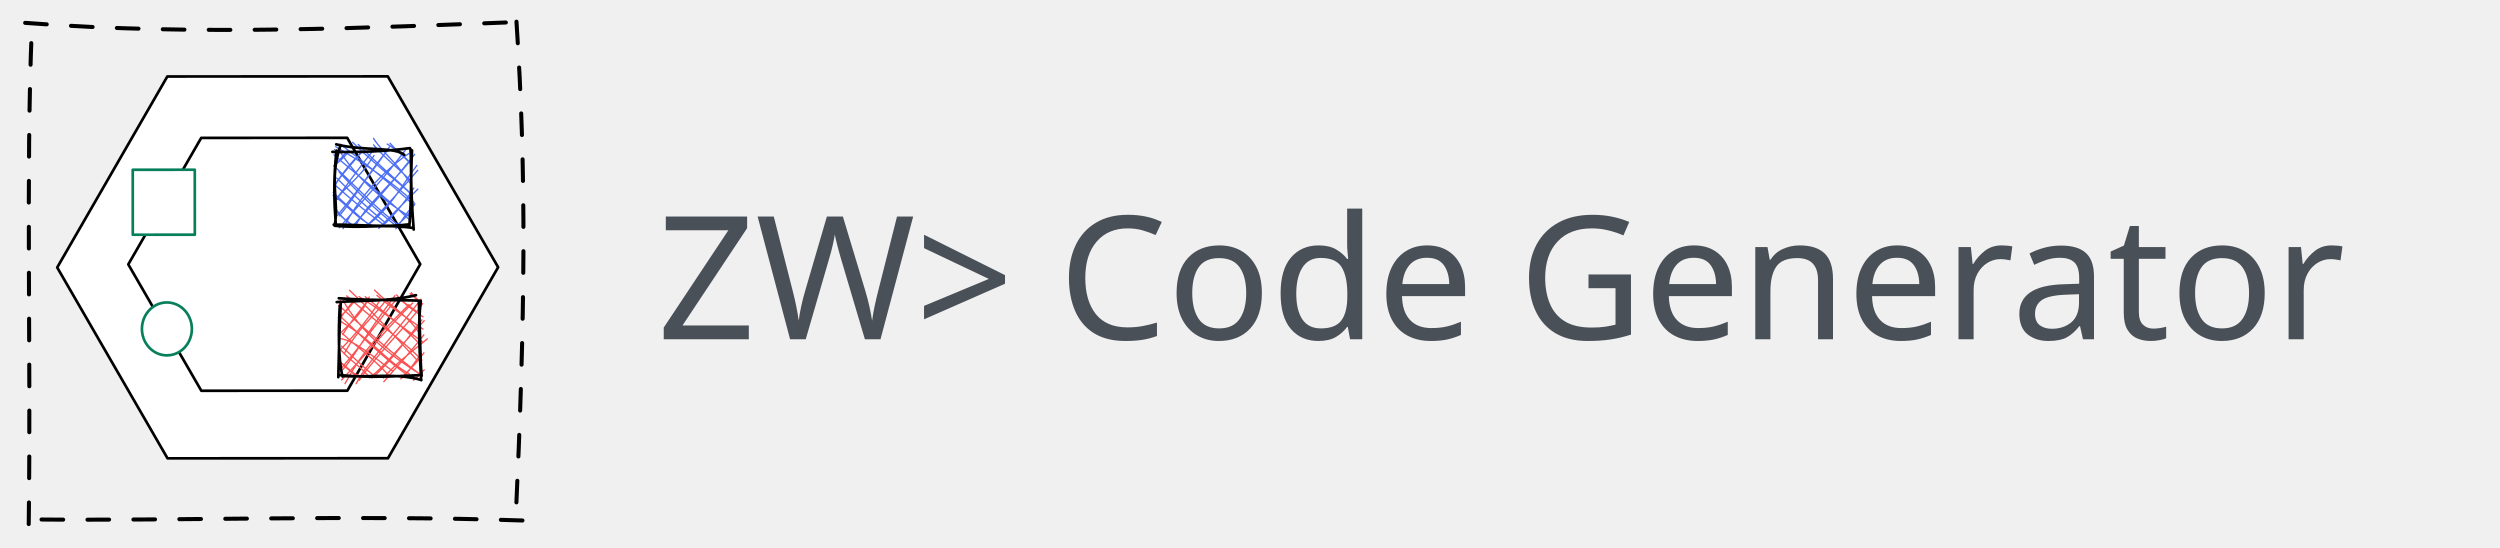
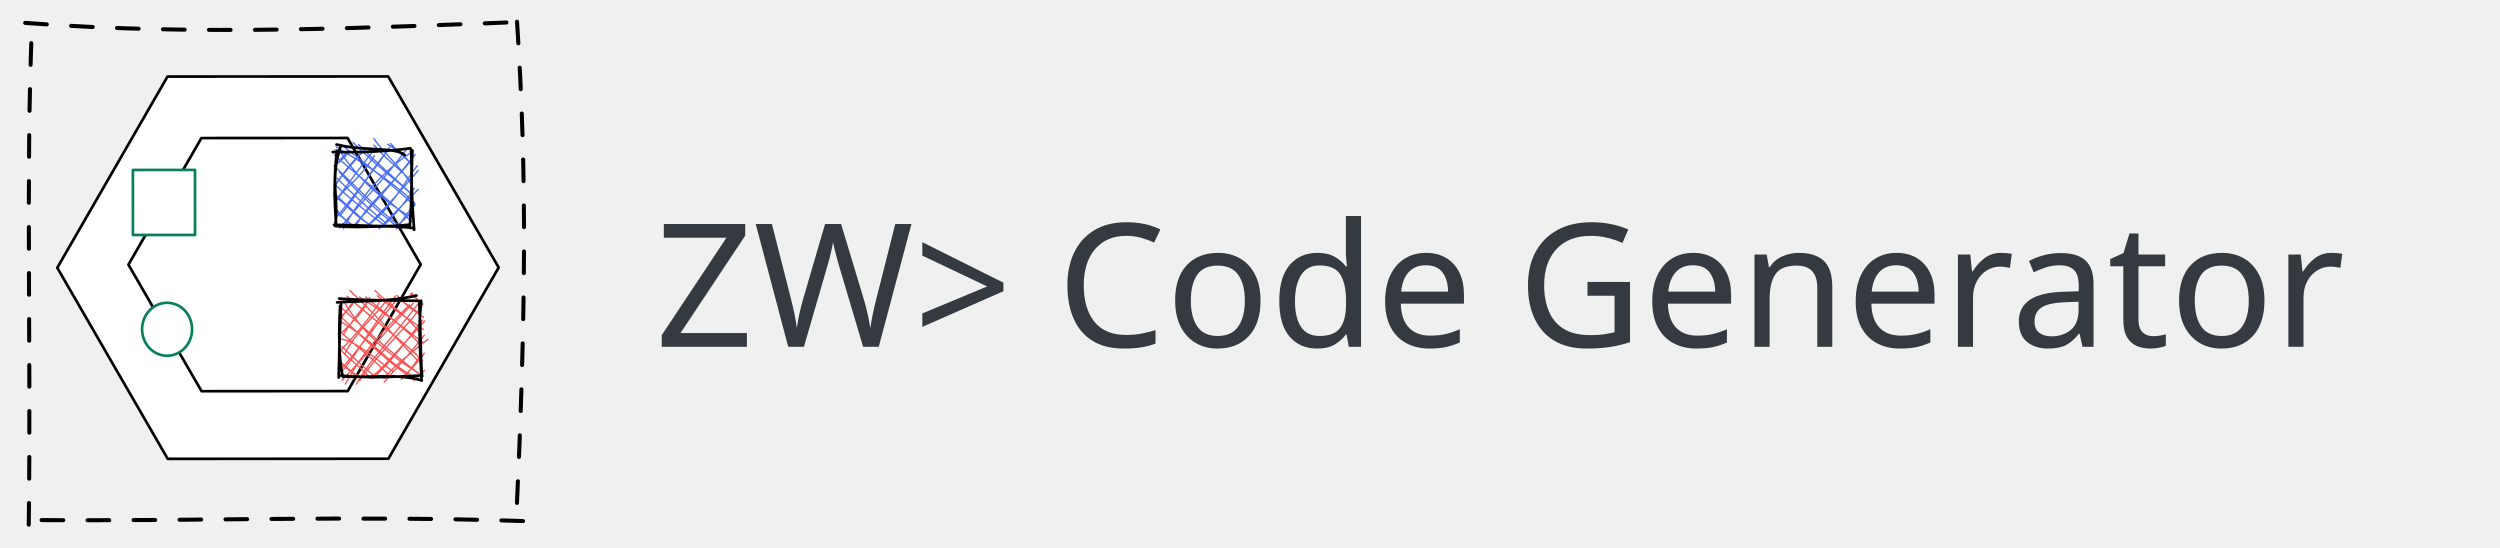
- <svg xmlns="http://www.w3.org/2000/svg" version="1.1" viewBox="0 0 925.22 202.44" width="925.22" height="202.44">
+ <svg xmlns="http://www.w3.org/2000/svg" version="1.1" viewBox="0 0 924.22 202.44" width="924.22" height="202.44">
  
-   eyJ2ZXJzaW9uIjoiMSIsImVuY29kaW5nIjoiYnN0cmluZyIsImNvbXByZXNzZWQiOnRydWUsImVuY29kZWQiOiJ4nO1aa0/bSlx1MDAxM/7Or0A5X1x1MDAxYnfvl0rv+yrXQlxilOZcdTAwMGVHR8gkm8TEiYO9XHSXqv/9XHUwMDFkpzR2QkJooepBapBcdTAwMDDv7M6OZ+Z5dmbhy97+fsbeTU3mw37G3HZd3+uF7k3mXTw+N2HkXHUwMDA1XHUwMDEzXHUwMDEwkcVzXHUwMDE0zMLuYubQ2mn04f37sVx1MDAxYo6Mnfpu1zhzL5q5fmRnPS9wusH4vWfNOPpf/P3EXHUwMDFkm/9Mg3HPhk6ySdb0PFx1MDAxYoTf9jK+XHUwMDE5m4mNQPvf8Ly//2XxPWVdaLrWnVxmfLNYsFx1MDAxMCVcdTAwMDZirPn68EkwWViLuUJIYKXlcoZcdTAwMTdcdTAwMTVhQ2t6IO6D0SaRxEOZc+N9tihsUtSZ58qfeKfaLalk377n+3V75y/silx1MDAwMnidRFx1MDAxNtkwXHUwMDE4mbbXs8N477Xx5aqeXHUwMDFiXHJNallcdTAwMTjMXHUwMDA2w4mJopVFwdTtevYuXHUwMDFlQ2g5+s1cdTAwMGJcdTAwMWb2k5FbeFx1MDAxMlxcOIgwSVx1MDAxMFwiXHUwMDFjcU6X0ng9ochhXGZxTDDnRCDO1iwrXHUwMDA0PsRcdTAwMDIs+1x1MDAwYi0+iWmXbnc0XHUwMDAw+ya95Vx1MDAxY1x1MDAxYrqTaOqGXHUwMDEwsWTezfd3ViTeXG5JQVx1MDAxNIGtXHUwMDEyQ4bGXHUwMDFiXGbtk1NcIrNcYlxuhFx1MDAxM1OhXHRJYlx1MDAxNpswPewlXHUwMDE5slx1MDAxOC1lq36tVG9cdTAwMDSNk+KdXHUwMDBlcrx13bpa2lx1MDAxNFtVaJxcdTAwMDRR5awps7WrwZU1NXRwlJ4wuGx6J/WLTqXolVx1MDAwN31bK59cdTAwMWZcdTAwMWPW01x1MDAxM9SwzHnloNBcdTAwMWHmg5uoPDzFzXwr8yD/Zz3AQzecPsQxXHUwMDEzxVx1MDAwZilHxj4srSd6OtlTKTg6Uah2y4ef+sVO6dytly6z9bTdKWS4YVx1MDAxONxklpKv757S61x1MDAxZZ1cdTAwMTXGtNc7rExtwdydqla7a56n99Erz6Y991x1MDAxYoiwXHUwMDEwmFx1MDAxMk64lEov5b43XHUwMDE5gXAy8/1kLOiOXHUwMDEy3O2lXGZ+hHhYvlx1MDAxMexcdTAwMTTyZivYMVVcXEmJ9bPB3lxujoqjIWvI/vCmXHUwMDFjNt0zMVHjV1x1MDAwNfvaqjTW0TOxjlx1MDAxZC5cdTAwMTGhKn41pFx1MDAxNWdqXHUwMDA1/JIpRyouXHUwMDA11URIQtfBL1x1MDAxZKm54ogyRoFcdTAwMWLES8D/V7/f34B6hlx1MDAxZIo1RVgpIVx1MDAxMJFsXHUwMDAz7Fx1MDAwNXWwwoxcdTAwMTKiNGaCkEe4XHUwMDE38KWkZnhcdTAwMDfu66pdyOdcdTAwMGZyjelp4/TI1m7P7VXvreD+NVx1MDAxMZRcZruRLVx1MDAwNOOxZ0HhaeBN7PrCyLqhzcWgXHUwMDFlXHUwMDFht7cuNZPeVtk0VrdcdTAwMWGB5Lf9JIlcdTAwMTdcdTAwMGbL3/95t3G2RI7gWnCkXHUwMDE5hXShOr2aoThTKVx1MDAxY9lcdTAwMTKSRHDOXqRcdTAwMGVcdTAwMTPiUCWQZFx1MDAwNFx1MDAwYsW1orvUrbzL44TdtTy7bo54mTlP6/txb21cdTAwMGLVXvrnXHUwMDBmXHUwMDEzMlx1MDAxMNM2QiZcdTAwMDBnhYB7ns3H+NOAl6O+T2rVwXWB52/dj271zfGxdDhRWEqNuMYpRC/4WDAnziigOkogavhcdTAwMTfwsaZgISdcYmOBlMJcIrEgoWOkXHUwMDFjqFxi4TjlXFwjKmhSbH2nY0JcYqaciV1l2EVPVNh5Nmqcn4tDdD5g2Sr7nCbTP3z9ZvmaXHQoLaRAXHUwMDAwYlx1MDAwNEW7punVRDpcYkNcdTAwMTEvXHUwMDE09FeQRXonXHUwMDAzPalOYVx1MDAwN1HFXHUwMDE0XHUwMDEyUPxLSXfy7SpdP0ronfS6Zo1MypafMmeHvlx1MDAxZvfWi/j6yZaZMo3Wh9MtM1x1MDAwN+T/QFx1MDAxNVx1MDAxZLV05fS4iur96ozZw9LQbd3dvzHWXHUwMDE2mjlQgFKmNMRcXK630Io6XHUwMDEwVIVBoiGAT3TQSvb55U+QNmFcdTAwMGViYFx1MDAwMFRcdTAwMWNcdTAwMTgjONFcdTAwMTP7lqxcciWEXHUwMDE2SIOUXHUwMDBiouMoPWJtoCRKIb5/SHsh+sVtqvF9b1x1MDAxYW3GmEydu+tcdTAwMThT8XVcZlx1MDAxMlxiP1x1MDAxYmPKmEEnvO7ZYktcdTAwMGYmrNQ9k6j15jAmXHUwMDFkXHJcdTAwMWasXHUwMDE5olx1MDAxMq1CjFJIbsJcdTAwMTiHkpFKztbtfFx1MDAwNYhh7fDY80Dpglx1MDAxMy3Vpj5VOVxmjlx1MDAxMDBRQzMtIF3WISZcdTAwMTFmTHFC/0BsIfrFXHUwMDEwe/IgXHUwMDAzwtx+kCnIQ1x1MDAwNGT6fJCdNNpcdTAwMTeH6P7+wC1cdTAwMTfbx/mjOVx1MDAwZbO5LSDrhkFcdTAwMTRlh67tXHUwMDBlX1x1MDAxM2o/d1x1MDAwMVxmeHO01Ixz8L6W68jCjlx1MDAxMFx1MDAxMkPGS8Kg/nhZx+HCXHUwMDE2ZMP5pVx1MDAxZFwiXHUwMDAxXHUwMDE34HBoXHUwMDFj4Fx1MDAxNNpwfFx1MDAwMfw5XHUwMDA0XHUwMDA1iiRcIlx1MDAwMesp/D1gXHUwMDBizIPiSOJdPcdnrF07XHUwMDE52fPivGFyqJozttP7lyBjucfKXHLs6sVqurL7fumba1x1MDAxZl9Pi+H85n7Eg6tcdTAwMWGu2PLp7pvdnXqFKHuNeq15JI+v3bKYXnwstSqvoDffbPuVe9u+KrPJXHUwMDA1MbPB7VXf/403xk9cdTAwMTe8wNfbeIJiiSRwxfPrXWGak4MzeasxXHUwMDE3+et8odY5mt28XHSaXHUwMDEw2lx1MDAwMfgtjlcltVx1MDAxNis8QSR3pIDWIJ5cdTAwMDFcYuYv4lx01lx1MDAxNabPN/CEdCSjSFx1MDAwYlxydKVW7qtcdTAwMTOiiHs5aLnAXk21ZI/vipGiXHUwMDE4xVxct4Morqqj0qBcdTAwMTiVXHUwMDEwLnRYNj+rzebjTppcdTAwMDeMqk0/o6ZsXHUwMDFm2TJFl8fNMDvovG0mMYNcdTAwMTaXlWykhlx1MDAxZruVUNiw0CnSV0D8LFx1MDAxMMP76uXoqFr8hK7HkmB7nXtcdTAwMDW96GjeOdFnJ+3boNkseJd9fDW/+I1MYs2t3URcIlx1MDAwMIltXHUwMDFjQlx1MDAwMHtcdTAwMWOa+1Qy71wikcmkffZp1qtcdTAwMWbenlx1MDAxY89z7N4reXfbao2h21x1MDAxZM5C8/tcdFx1MDAwNFjSgVx1MDAxYVx1MDAxZFx1MDAwZWlcZvgjmqxcdTAwMTJcYnTJXHUwMDAwWFx1MDAxNVx1MDAwM1dcIk23XHUwMDE3XHUwMDFhTHNcdTAwMDD4z/+dXHUwMDE5SvPHrJH6y2Byh1x0XHUwMDE5wjHdXFyr/6pcdTAwMDKYxlx1MDAxN1xi5Fx1MDAwN9IxiXowsXXvPna8oE5cXCUh8LWQXGb4mq/MKrtjz19Ud8vhRd7G/8HQ/u9+IeiZ/Y9mYkL3+/9ZPDg6MourfNiArKzM+d4gzvKMb/qr6W+9rusvxTZIeaVcdTAwMGKWuKAuPHx0XHUwMDBmXHUwMDE5hN7Am7h+Y7tV31C491x1MDAwMO2MO53WLXhcdTAwMTJmf8MkXHUwMDA0y+s9uCPRnZl75ia/ueeL2769XHUwMDA3ZMdcdTAwMTAycai+fN37+n/j7U1IIn0=
+   eyJ2ZXJzaW9uIjoiMSIsImVuY29kaW5nIjoiYnN0cmluZyIsImNvbXByZXNzZWQiOnRydWUsImVuY29kZWQiOiJ4nO1aaVPbylx1MDAxMv3Or6B8v8bK7Euq3nvlNWDMXHUwMDEy73DrXHUwMDE2JeyxLSxbRlx1MDAxYZsllf/+WoZYsjGYXHUwMDA0UrlUhVRcdTAwMDBNz9Ka7nPm9JivO7u7XHUwMDE5ezs1mU+7XHUwMDE5c9N1fa9cdTAwMTe615lcdTAwMGZx+9yEkVx1MDAxN0zARFx1MDAxNs9RMFx1MDAwYruLnkNrp9Gnj1x1MDAxZsduODJ26rtd48y9aOb6kZ31vMDpXHUwMDA244+eNePof/H3I3ds/jNccsY9XHUwMDFiOslcIlnT82xcdTAwMTDer2V8MzZcdTAwMTNcdTAwMWLB7H/D8+7u18X3lHeh6Vp3MvDNYsDClDiIsZbrzUfBZOEt5lx1MDAxNHGpXGJOenhRXHUwMDExXHUwMDE2tKZcdTAwMDfmPjhtXHUwMDEyS9yUOTPeXHUwMDE3i8ImRZ15rnzMO9VuSSXr9j3fr9tbf+FXXHUwMDE0wOsktsiGwci0vZ5cdTAwMWTGa6+1L0f13GhoUsPCYDZcdTAwMThOTFx1MDAxNK1cZlxupm7Xs7dxXHUwMDFiQsvW+134tJu03MCT4MJBhEmCXHUwMDEw4YhzurTG41x0RVx1MDAwZWOIY4I5J1x1MDAwMnG25lkh8CFcdTAwMTbg2V9o8ZW4duF2R1x1MDAwM/Bv0lv2saE7iaZuXGJcdTAwMTFL+l1/f2dF4qWQXHUwMDE0RFx1MDAxMVgqcWRovMHQPtslMougYM0xXHUwMDE1mpAkZrFcdTAwMGLT/V6SIYvWUrbq10r1RtA4Kt7qIMdbV63LpU+xV4XGUVx1MDAxMFVOmzJbu1x1MDAxY1xcWlNDe1x1MDAwN+lcdTAwMGWDi6Z3VD/vVIpeedC3tfLZ3n493UFccsucV/Zcbq1hPriOysNcdTAwMTPczLcyXHUwMDBm9n/WXHUwMDAzPHTD6UNcdTAwMWMzUfyQ2sh4XHUwMDBmS+uJnk72VFxujo5cdTAwMTSq3fDhcb/YKZ259dJFtp72O4VcZjdcZoPrzNLy7cNz87pcdTAwMDenhTHt9fYrU1swtyeq1e6al8376JVn0557XHUwMDBmXCIsXHUwMDA0poRzXHUwMDA1XHUwMDE5JpZ235uMwDiZ+X7SXHUwMDE2dEdcdO52Ulx1MDAwZT9CPFxm31xidoqkelxu7HHaKIkwfzHWW8FBcTRkXHLZXHUwMDFmXpfDpnsqJmr8plhfXHUwMDFilYY6eiHUscMlXCJUKSkx0ooztYJ9yZQjXHUwMDE1l4JqXCIkoevYl47UXFxxRFx1MDAxOVx1MDAwMy7k4jXY/6vf729cdTAwMDA9w1x1MDAwZcWaXCKslFx1MDAxMIhItlx1MDAwMfWCOlhhRlx0UVx1MDAxYTNByCPYXHUwMDBi+KekZnhcdTAwMGLs66pdyOf3co3pSePkwNZuzuxl773A/i1cdTAwMDGUNLuRLVx1MDAwNOOxZ2HCk8Cb2PWBkXVDm4sxPTRub91qJr0nbdN4utVcYiS/7SZJvHhY/v7Ph429JXJcdTAwMDTXgiPNKKRcdTAwMGLV6dFcZsWZSmFcdTAwMWIkJIngnL1qOkyIQ5VAklx1MDAxMSxcdTAwMTTXim6bbuVdXHUwMDFlJ+y24dl1d8Tr3Hl+vlx1MDAxZt+tp0K1k/75w3xMXHUwMDE4Wm9eii9KNdAx4S9cdTAwMTdf+HjAy1HfJ7Xq4KrA8zfuZ7f67lxiWTqcKCylRlxcY7XMyntCXHUwMDE2zIlTXG64jlx1MDAxMlxiXHUwMDFi/lx1MDAwNYSsKXjIXHTCWCClsEg8SPhcdTAwMTgpXHUwMDA36Fx1MDAwNo5TzjWigiYx+s7HhFx1MDAxMEw5XHUwMDEz22TYeU9U2Fk2apydiX10NmDZKvuSZtM/hP1uXHSbXHTQXHUwMDE2UiBcdTAwMDTvXG6iXdP0aFwiXHUwMDFkQLdcIkIpLSGL9FZcbnp2OoVcdTAwMWREXHUwMDE1U0iA+JeSbiXcVb5+lNBb+XXNXHUwMDFimeiWn3Jny3w/vluvXCLsZ0tmyjRZb05KZsaIgv+JkNzG2lFLV05cdTAwMGWrqN6vzpjdL1xy3dbt3TtjbaGZXHUwMDAzXG6UMqUh5nK9hFbUgaAqXGZcdTAwMTZcclx1MDAwMXymglayzy9+grRcdHNcdTAwMTBcdTAwMDNcdTAwMDdAcmCM4EhP/FuyNmhcYi2QXHUwMDA2K1x1MDAxN0Rz4OdHrC2lolx1MDAxNOL7h7RcdTAwMTemX1xcplx1MDAxYd/3ptFmjEGePYUxiZDW9EeEkTJm0Fx0r3q22NKDXHQrdU8lar07iElHw1x1MDAxN9ZcZlGJVlx1MDAxMUYp5DZhjEtcdTAwMDVGztb9fFx1MDAwM4Rh7XDFXHUwMDEwXHUwMDA3Rlx1MDAxN5xoqTbVqcphcIKAi1x1MDAxYYppkVx1MDAwZdFcdTAwMDPCQNEypniKXHUwMDFl/yDsXHUwMDE3XCLs2XNcZvjy6XNMaYp5zNcvXHUwMDA22VGjfb6P7u723HKxfZg/mOMwm3tcdTAwMDJk3TCIouzQtd3hW0Lt5+5/XHUwMDAxb46WmnHOXHTXclx1MDAxZFnYXHUwMDExQmLIeElcdTAwMTjIj9dcdTAwMTVcdTAwMWMuLEE2XHUwMDFjX9ohXHUwMDEycFx1MDAwMYdcdTAwMTfUXHJwXGJtOL1cdTAwMDD+XHUwMDFjyFx1MDAwMTRcdTAwMTKRgPVcdTAwMTT+XHUwMDFlsFx1MDAwNe6BNpJ4W8nxXHUwMDA1a9dORvasOG+YXHUwMDFjquaM7fT+JchYrrFyXHUwMDAxu3qvmlx1MDAxNnbf73xz7cOraTGcX9+NeHBZw1x1MDAxNVs+2X6xu3VeIcpeo15rXHUwMDFlyMMrtyym559LrcpcdTAwMWLMm2+2/cqdbV+W2eScmNng5rLv/8ZcdTAwMGLj5/WuSn3mscZcdTAwMTNEYKhcdTAwMWGEfvlZLExzsncqbzTmXCJ/lS/UOlx1MDAwN7Prd0FcdTAwMTNCO1x1MDAwML/F8aqk1mKFJ4jkjlx1MDAxNEyjuFx1MDAwNyCYv4onWFeYPt/AXHUwMDEz0pGMXCItNNCVWrmvTohcIi7loOJcdTAwMDJ/NdWSPb4rRopiXHUwMDE0c91cdTAwMTaiuKyOSoNiVEK40GHZ/Kw2m487aVx1MDAxZTCqNv2CmrJ9YMtcdTAwMTRdXHUwMDFjNsPsoPO+mcRcZlpcXFaykVx1MDAxYX7uVkJhw0KnSN9cdTAwMDDxs0BcZu+qXHUwMDE3o4Nq8Vx1MDAxOF2NJcH2KvdcdTAwMDbzooN550ifXHUwMDFltW+CZrPgXfTx5fz8NzKJNTd2XHUwMDEzieBcdTAwMTRe1rVcdTAwMDaIRYwoYi8nkcmkfXo869X3b45cdTAwMGXnOXbnlbzbp7TG0O1cdTAwMGVnofn9XHUwMDA0opRyQKNcdTAwMDNZYsBcdTAwMWZJXVwi3Fx1MDAxN8lcdTAwMDKEXHUwMDA2VMlcdTAwMWE4lcSfNz3JIJRRl73ic2bQ5o9pQ4pHPFx1MDAwMVJcdTAwMDS0PqabxfqvUsBcIi5cdTAwMWPwXHUwMDBm5GNcdTAwMTL2YGLr3l2884I6sUyKTyYhXHUwMDE5XHUwMDEwNl/pVXbHnr+Qd8vmReLGf8HQ/u9uIeiZ3c9mYkL3+99ZPGx0ZFx1MDAxNnf5sFx1MDAwMFlcdTAwMTmZ871BnOZcdTAwMTnf9Ffz33pd11+abZDalS544sJ04f6je8gg9Fx1MDAwNt7E9Vx1MDAxYk97dVx1MDAwZsOdXHUwMDA3bGfc6bRuYSeh9z0oIVhe72E7krkzc89cXOc3XHUwMDE3fXHdt/NcdTAwMDDtXHUwMDE4QyZcdTAwMGXV12873/5cdTAwMGa7L0z3In0=
  <defs>
    <style>
      @font-face {
        font-family: "Virgil";
        src: url("https://unpkg.com/@excalidraw/excalidraw@0.12.0-32d8221/dist/excalidraw-assets/Virgil.woff2");
      }
      @font-face {
        font-family: "Cascadia";
        src: url("https://unpkg.com/@excalidraw/excalidraw@0.12.0-32d8221/dist/excalidraw-assets/Cascadia.woff2");
      }
    </style>
  </defs>
  <g stroke-linecap="round" transform="translate(10 10) rotate(0 91.22004 91.22004)">
    <path d="M-0.69 -1.54 C63.97 3.41, 127.12 0.18, 183.01 -1.9 M181.14 -1.98 C184.86 54.44, 184.42 105.68, 180.76 184.19 M183.36 182.63 C120.84 180.48, 59.56 182.83, 0.3 182.23 M0.63 183.95 C1.5 118.51, -0.45 54, 1.77 0.65" stroke="#000000" stroke-width="1.5" fill="none" stroke-dasharray="8 9" />
  </g>
  <g stroke-linecap="round">
    <g transform="translate(102.761 17.35534) rotate(89.96806 0 81.59072)" fill-rule="evenodd">
      <path d="M0 0 L70.66 40.8 L70.66 122.39 L0 163.18 L-70.66 122.39 L-70.66 40.8 L0 0" stroke="none" stroke-width="0" fill="#fff" fill-rule="evenodd" />
      <path d="M0 0 C22.17 12.8, 44.35 25.6, 70.66 40.8 M0 0 C22.91 13.23, 45.82 26.45, 70.66 40.8 M70.66 40.8 C70.66 73.08, 70.66 105.36, 70.66 122.39 M70.66 40.8 C70.66 65.6, 70.66 90.41, 70.66 122.39 M70.66 122.39 C48.1 135.41, 25.53 148.44, 0 163.18 M70.66 122.39 C52.14 133.08, 33.62 143.77, 0 163.18 M0 163.18 C-27.69 147.19, -55.39 131.2, -70.66 122.39 M0 163.18 C-18.8 152.32, -37.61 141.47, -70.66 122.39 M-70.66 122.39 C-70.66 101.88, -70.66 81.37, -70.66 40.8 M-70.66 122.39 C-70.66 93.45, -70.66 64.51, -70.66 40.8 M-70.66 40.8 C-46.78 27.01, -22.9 13.22, 0 0 M-70.66 40.8 C-48.39 27.94, -26.11 15.08, 0 0 M0 0 C0 0, 0 0, 0 0 M0 0 C0 0, 0 0, 0 0" stroke="#000000" stroke-width="1" fill="none" />
    </g>
  </g>
  <g stroke-linecap="round">
    <g transform="translate(101.5035 43.78845) rotate(89.96806 5.684341886080802e-14 54.02565)" fill-rule="evenodd">
      <path d="M0 0 L46.79 27.01 L46.79 81.04 L0 108.05 L-46.79 81.04 L-46.79 27.01 L0 0" stroke="none" stroke-width="0" fill="#fff" fill-rule="evenodd" />
      <path d="M0 0 C10.13 5.85, 20.26 11.7, 46.79 27.01 M0 0 C14.81 8.55, 29.61 17.1, 46.79 27.01 M46.79 27.01 C46.79 42.9, 46.79 58.78, 46.79 81.04 M46.79 27.01 C46.79 44.23, 46.79 61.45, 46.79 81.04 M46.79 81.04 C28.91 91.36, 11.03 101.68, 0 108.05 M46.79 81.04 C31.06 90.12, 15.34 99.2, 0 108.05 M0 108.05 C-18.53 97.35, -37.06 86.65, -46.79 81.04 M0 108.05 C-9.7 102.45, -19.41 96.85, -46.79 81.04 M-46.79 81.04 C-46.79 67.54, -46.79 54.04, -46.79 27.01 M-46.79 81.04 C-46.79 65.04, -46.79 49.05, -46.79 27.01 M-46.79 27.01 C-31.13 17.98, -15.48 8.94, 0 0 M-46.79 27.01 C-29.85 17.24, -12.92 7.46, 0 0 M0 0 C0 0, 0 0, 0 0 M0 0 C0 0, 0 0, 0 0" stroke="#000000" stroke-width="1" fill="none" />
    </g>
  </g>
  <g stroke-linecap="round" transform="translate(48.59163 63.3643) rotate(89.96806 12.02082 11.48045)">
    <path d="M0 0 L24.04 0 L24.04 22.96 L0 22.96" stroke="none" stroke-width="0" fill="#fff" />
    <path d="M0 0 C6.38 0, 12.76 0, 24.04 0 M0 0 C5.65 0, 11.3 0, 24.04 0 M24.04 0 C24.04 7.95, 24.04 15.89, 24.04 22.96 M24.04 0 C24.04 7.61, 24.04 15.22, 24.04 22.96 M24.04 22.96 C14.85 22.96, 5.65 22.96, 0 22.96 M24.04 22.96 C15.38 22.96, 6.72 22.96, 0 22.96 M0 22.96 C0 16.38, 0 9.81, 0 0 M0 22.96 C0 16.31, 0 9.66, 0 0" stroke="#087f5b" stroke-width="1" fill="none" />
  </g>
  <g stroke-linecap="round" transform="translate(51.9752 112.4839) rotate(89.96806 9.792025 9.23776)">
    <path d="M19.58 9.24 C19.58 9.77, 19.53 10.32, 19.44 10.84 C19.34 11.37, 19.19 11.89, 18.99 12.4 C18.8 12.9, 18.56 13.39, 18.27 13.86 C17.99 14.32, 17.66 14.77, 17.29 15.18 C16.93 15.59, 16.52 15.97, 16.09 16.31 C15.65 16.66, 15.18 16.97, 14.69 17.24 C14.2 17.51, 13.67 17.74, 13.14 17.92 C12.61 18.1, 12.05 18.24, 11.49 18.34 C10.93 18.43, 10.36 18.48, 9.79 18.48 C9.23 18.48, 8.65 18.43, 8.09 18.34 C7.53 18.24, 6.98 18.1, 6.44 17.92 C5.91 17.74, 5.39 17.51, 4.9 17.24 C4.41 16.97, 3.93 16.66, 3.5 16.31 C3.06 15.97, 2.66 15.59, 2.29 15.18 C1.93 14.77, 1.6 14.32, 1.31 13.86 C1.03 13.39, 0.78 12.9, 0.59 12.4 C0.4 11.89, 0.25 11.37, 0.15 10.84 C0.05 10.32, 0 9.77, 0 9.24 C0 8.7, 0.05 8.16, 0.15 7.63 C0.25 7.11, 0.4 6.58, 0.59 6.08 C0.78 5.58, 1.03 5.08, 1.31 4.62 C1.6 4.16, 1.93 3.71, 2.29 3.3 C2.66 2.89, 3.06 2.5, 3.5 2.16 C3.93 1.82, 4.41 1.5, 4.9 1.24 C5.39 0.97, 5.91 0.74, 6.44 0.56 C6.98 0.37, 7.53 0.23, 8.09 0.14 C8.65 0.05, 9.23 0, 9.79 0 C10.36 0, 10.93 0.05, 11.49 0.14 C12.05 0.23, 12.61 0.37, 13.14 0.56 C13.67 0.74, 14.2 0.97, 14.69 1.24 C15.18 1.5, 15.65 1.82, 16.09 2.16 C16.52 2.5, 16.93 2.89, 17.29 3.3 C17.66 3.71, 17.99 4.16, 18.27 4.62 C18.56 5.08, 18.8 5.58, 18.99 6.08 C19.19 6.58, 19.34 7.11, 19.44 7.63 C19.53 8.16, 19.56 8.97, 19.58 9.24 C19.61 9.51, 19.61 8.97, 19.58 9.24" stroke="none" stroke-width="0" fill="#fff" />
    <path d="M19.58 9.24 C19.58 9.77, 19.53 10.32, 19.44 10.84 C19.34 11.37, 19.19 11.89, 18.99 12.4 C18.8 12.9, 18.56 13.39, 18.27 13.86 C17.99 14.32, 17.66 14.77, 17.29 15.18 C16.93 15.59, 16.52 15.97, 16.09 16.31 C15.65 16.66, 15.18 16.97, 14.69 17.24 C14.2 17.51, 13.67 17.74, 13.14 17.92 C12.61 18.1, 12.05 18.24, 11.49 18.34 C10.93 18.43, 10.36 18.48, 9.79 18.48 C9.23 18.48, 8.65 18.43, 8.09 18.34 C7.53 18.24, 6.98 18.1, 6.44 17.92 C5.91 17.74, 5.39 17.51, 4.9 17.24 C4.41 16.97, 3.93 16.66, 3.5 16.31 C3.06 15.97, 2.66 15.59, 2.29 15.18 C1.93 14.77, 1.6 14.32, 1.31 13.86 C1.03 13.39, 0.78 12.9, 0.59 12.4 C0.4 11.89, 0.25 11.37, 0.15 10.84 C0.05 10.32, 0 9.77, 0 9.24 C0 8.7, 0.05 8.16, 0.15 7.63 C0.25 7.11, 0.4 6.58, 0.59 6.08 C0.78 5.58, 1.03 5.08, 1.31 4.62 C1.6 4.16, 1.93 3.71, 2.29 3.3 C2.66 2.89, 3.06 2.5, 3.5 2.16 C3.93 1.82, 4.41 1.5, 4.9 1.24 C5.39 0.97, 5.91 0.74, 6.44 0.56 C6.98 0.37, 7.53 0.23, 8.09 0.14 C8.65 0.05, 9.23 0, 9.79 0 C10.36 0, 10.93 0.05, 11.49 0.14 C12.05 0.23, 12.61 0.37, 13.14 0.56 C13.67 0.74, 14.2 0.97, 14.69 1.24 C15.18 1.5, 15.65 1.82, 16.09 2.16 C16.52 2.5, 16.93 2.89, 17.29 3.3 C17.66 3.71, 17.99 4.16, 18.27 4.62 C18.56 5.08, 18.8 5.58, 18.99 6.08 C19.19 6.58, 19.34 7.11, 19.44 7.63 C19.53 8.16, 19.56 8.97, 19.58 9.24 C19.61 9.51, 19.61 8.97, 19.58 9.24" stroke="#087f5b" stroke-width="1" fill="none" />
  </g>
  <g stroke-linecap="round" transform="translate(125.9547 111.2266) rotate(0 14.63743 13.97944)">
    <path d="M0 0 C0 0, 0 0, 0 0 M0 0 C0 0, 0 0, 0 0 M-0.75 6.25 C0.83 5.22, 2.7 3.61, 5.18 0.28 M0.07 6.51 C1.53 4.32, 3.57 1.87, 4.78 0.03 M0.24 11.86 C5.27 6.84, 8.38 4.2, 10.68 -1.29 M0.89 12.6 C4.23 7.14, 8.31 2.55, 10.21 -0.02 M1.51 19.55 C6.3 10.52, 12.75 5.71, 17.34 -0.72 M-0.39 18.58 C6.79 11.38, 12.48 3.96, 14.68 -0.28 M0.92 25.56 C5.16 20.87, 8.71 13.45, 20.22 -1.82 M0.59 24.77 C7.31 17.12, 13.51 8.22, 21.2 -1.06 M1.73 30.75 C6.8 21.81, 10.1 16.38, 25.43 1.48 M0.47 29.39 C10.24 19.16, 18.63 8.78, 26.8 0.89 M5.86 30.76 C10.36 22.29, 14.99 18.83, 29.87 -0.51 M6.98 29.51 C15.38 17.53, 26.22 7.97, 30.44 1.1 M11.66 28.67 C16.21 25.08, 22.66 17.14, 30.18 7.16 M11.07 28.32 C15.52 25.14, 19.3 20.09, 31.02 7.46 M15.99 28.68 C20.74 22.93, 26.36 19.11, 32.19 14.18 M16.09 30.05 C20.53 24.86, 25.53 19.68, 30.91 12.69 M22.49 28.82 C24.55 26.33, 27.53 24.22, 30.92 19.34 M22.36 28.98 C24.97 27.07, 26.52 24.14, 29.89 19.72 M27.07 29.49 C28.58 28.71, 28.5 27.68, 30.74 25.94 M27.65 29.08 C28.5 28.51, 29.1 27.48, 31.04 25.65 M-0.26 27.73 C-0.26 27.73, -0.26 27.73, -0.26 27.73 M-0.26 27.73 C-0.26 27.73, -0.26 27.73, -0.26 27.73 M6.94 27.76 C4.28 26.74, 2.94 25.69, -0.16 22.66 M5.84 28.39 C4.51 26.49, 3.69 25.76, -0.15 22.63 M10.87 28.67 C8.14 24.76, 4.39 23.03, -0.4 17.73 M12.48 27.86 C9.33 25.22, 7.03 23.23, 0.42 16.85 M19.31 26.05 C11.67 20.47, 6.16 15.29, 0.2 14.1 M18.45 28.26 C12.02 21.12, 4.95 16.25, 0.78 12.2 M25.53 27.14 C16.57 22.14, 12.99 15.48, 0.31 7.84 M24.87 27.64 C19.2 23.51, 13.6 18.86, 0.41 6.24 M29.74 27.4 C17.23 19.56, 7.48 11.3, 1.04 0.03 M29.73 27.48 C18.11 18.83, 7.69 9.27, -0.6 1.74 M28.25 21.87 C22.14 15.43, 13.75 5.97, 3.4 -3.8 M30.21 22.05 C23.42 15.09, 14.91 9.27, 2.35 -1.72 M30.35 15.23 C24.49 11.09, 16.03 4.09, 6.94 -1.45 M28.93 15.65 C25.96 12.45, 21.09 8.16, 9.21 -1.43 M28.79 11.37 C24.61 5.39, 17.36 0.96, 12.66 -3.85 M30.61 10.56 C24.9 6.6, 19.25 3.01, 13.52 -1.92 M29.64 5.41 C28.17 3.69, 26 2.56, 21.25 -1.01 M30.58 6.02 C27.39 3.86, 23.06 0.9, 20.85 -2.08 M29.49 0.67 C28.81 -0.49, 27.9 -0.68, 26.29 -2.92 M29.79 0.83 C28.79 0.04, 27.93 -0.83, 25.78 -2.58" stroke="#fa5252" stroke-width="0.5" fill="none" />
    <path d="M-1.34 0.57 C6.91 -0.03, 18.1 0.44, 27.98 -1.98 M-0.57 -0.84 C12.55 0.1, 24.3 -0.29, 29.74 0.09 M29.78 0.3 C28.81 8, 29.1 14.34, 29.9 29.47 M29.07 0.89 C29.61 11.05, 29.48 21.99, 30.1 27.86 M29.99 29.41 C20.92 26.7, 9.79 28.53, 1.21 27.95 M28.88 27.64 C19.93 28, 12.18 28.7, -0.14 27.61 M0.83 28.12 C-0.83 21.75, -0.69 10.73, -0.21 1.96 M-0.75 28.36 C-0.49 20.5, -0.5 13.09, 0.16 0.67" stroke="#000000" stroke-width="1" fill="none" />
  </g>
  <g stroke-linecap="round" transform="translate(123.8537 55.3244) rotate(0 13.87155 14.02866)">
    <path d="M0 0 C0 0, 0 0, 0 0 M0 0 C0 0, 0 0, 0 0 M-0.41 6.1 C2.26 4.21, 4.35 1.95, 4.91 0.96 M-0.15 6.19 C1.17 4.79, 2.22 3.28, 4.66 0.54 M-0.04 13.55 C2.32 9.33, 7.09 4.67, 9.38 1.47 M0.7 12.1 C4 7.32, 8.18 2.29, 10.65 0.72 M0.98 18.51 C2.44 14.77, 8.11 12.32, 14.57 2.2 M0.01 19.1 C4.23 13.7, 8.23 7.69, 15.01 -0.55 M1.74 24.56 C8.73 16.06, 12.98 7.92, 19.51 0.39 M0.95 24.5 C8.69 15.11, 15.19 6.46, 20.27 -0.93 M3.1 29.31 C9.44 16.68, 19.32 7.01, 27.43 1.51 M1.73 28.96 C9.92 19.29, 17.95 11.2, 26.84 -0.64 M7.73 28.31 C11.73 20.3, 20.72 13.32, 28.01 4.09 M6.49 28.54 C10.58 23.81, 17.12 17.48, 29.61 1.79 M11.68 28.36 C20.67 21.98, 25.31 12.46, 30.42 5.89 M11.33 28.73 C18.98 21.44, 24.78 14.48, 30.73 7.71 M16.31 29.17 C19.68 25.66, 24.98 20.46, 30.78 14.67 M17.69 28.39 C21.22 24.92, 24.75 21.34, 29.3 14.29 M22.5 28.54 C25.5 25.92, 28.86 23.07, 29.34 19.89 M22.65 29.35 C24.61 27.09, 25.62 24.39, 29.68 20.14 M-0.31 27.79 C-0.31 27.79, -0.31 27.79, -0.31 27.79 M-0.31 27.79 C-0.31 27.79, -0.31 27.79, -0.31 27.79 M6.06 27.57 C5.05 26.76, 3.12 25.8, 0.72 22.39 M5.93 27.74 C4.08 26.38, 1.91 24.18, 0.06 22.51 M11.99 27.32 C7.98 23.66, 3.85 20.17, -0.52 15.95 M13.32 27.85 C7.63 25.07, 4.17 19.95, -0.59 16.97 M18.62 27.03 C11.2 20.82, 6.11 15.97, 0.75 10.57 M17.67 27.53 C11.03 22.6, 5.22 17.71, -0.28 12.77 M22.72 28.25 C14.4 21.85, 6.2 13.37, 1.6 8.27 M24.93 29.03 C16.3 22.53, 10.04 15.94, -0.29 6.03 M27.68 24.75 C18.76 19.41, 8.16 11, 1.35 -0.26 M28.18 26.47 C18.16 16.91, 7.39 8.76, -0.25 1.98 M29.35 19.53 C20.43 11.3, 11.04 5.29, 0.4 -1.02 M29.43 20.72 C20.7 12.68, 10.86 4.62, 2.1 -1.97 M28.41 16.79 C25.25 13.11, 18.91 9.28, 6.64 -2.65 M28.59 16.67 C22.2 10.57, 17.02 6.46, 8.72 -1.87 M27.78 12.31 C23.95 5.89, 17.44 0.83, 14.37 -4.13 M28.19 11.72 C24.36 7.44, 19.6 4.27, 14.39 -1.71 M28.55 5.45 C25.62 2.51, 23.57 0.45, 19.45 -2.02 M28.1 5.19 C24.89 1.98, 22 -0.49, 20.51 -2.32" stroke="#4c6ef5" stroke-width="0.5" fill="none" />
    <path d="M0.57 -1.9 C10.79 0.67, 22.2 -1.11, 25.76 1.98 M-0.84 0.88 C10.07 1.11, 19.44 0.62, 27.84 -0.5 M28.05 -0.21 C28.52 5.9, 27.88 12.27, 29.25 29.63 M28.63 0.33 C28.15 8.73, 28.51 17.9, 27.65 28.26 M29.19 29.07 C17.9 27.4, 10.99 29.36, -0.01 28.21 M27.42 27.72 C18.68 28.87, 10.04 27.81, -0.35 27.81 M0.16 27.24 C1.41 18.87, -1.92 10.82, 1.96 -0.86 M0.4 27.58 C-0.22 19, -0.45 11.08, 0.67 0.4" stroke="#000000" stroke-width="1" fill="none" />
  </g>
-   <g transform="translate(243.22 63.55332) rotate(0 336 38)">
-     <text x="0" y="62" font-family="Cascadia, Segoe UI Emoji" font-size="63.628px" fill="#495057" text-anchor="start" style="white-space: pre;" direction="ltr">ZW&gt; Code Generator</text>
+   <g transform="translate(242.22 66.21998) rotate(0 336 38)">
+     <text x="0" y="62" font-family="Cascadia, Segoe UI Emoji" font-size="63.628px" fill="#343a40" text-anchor="start" style="white-space: pre;" direction="ltr">ZW&gt; Code Generator</text>
  </g>
</svg>
